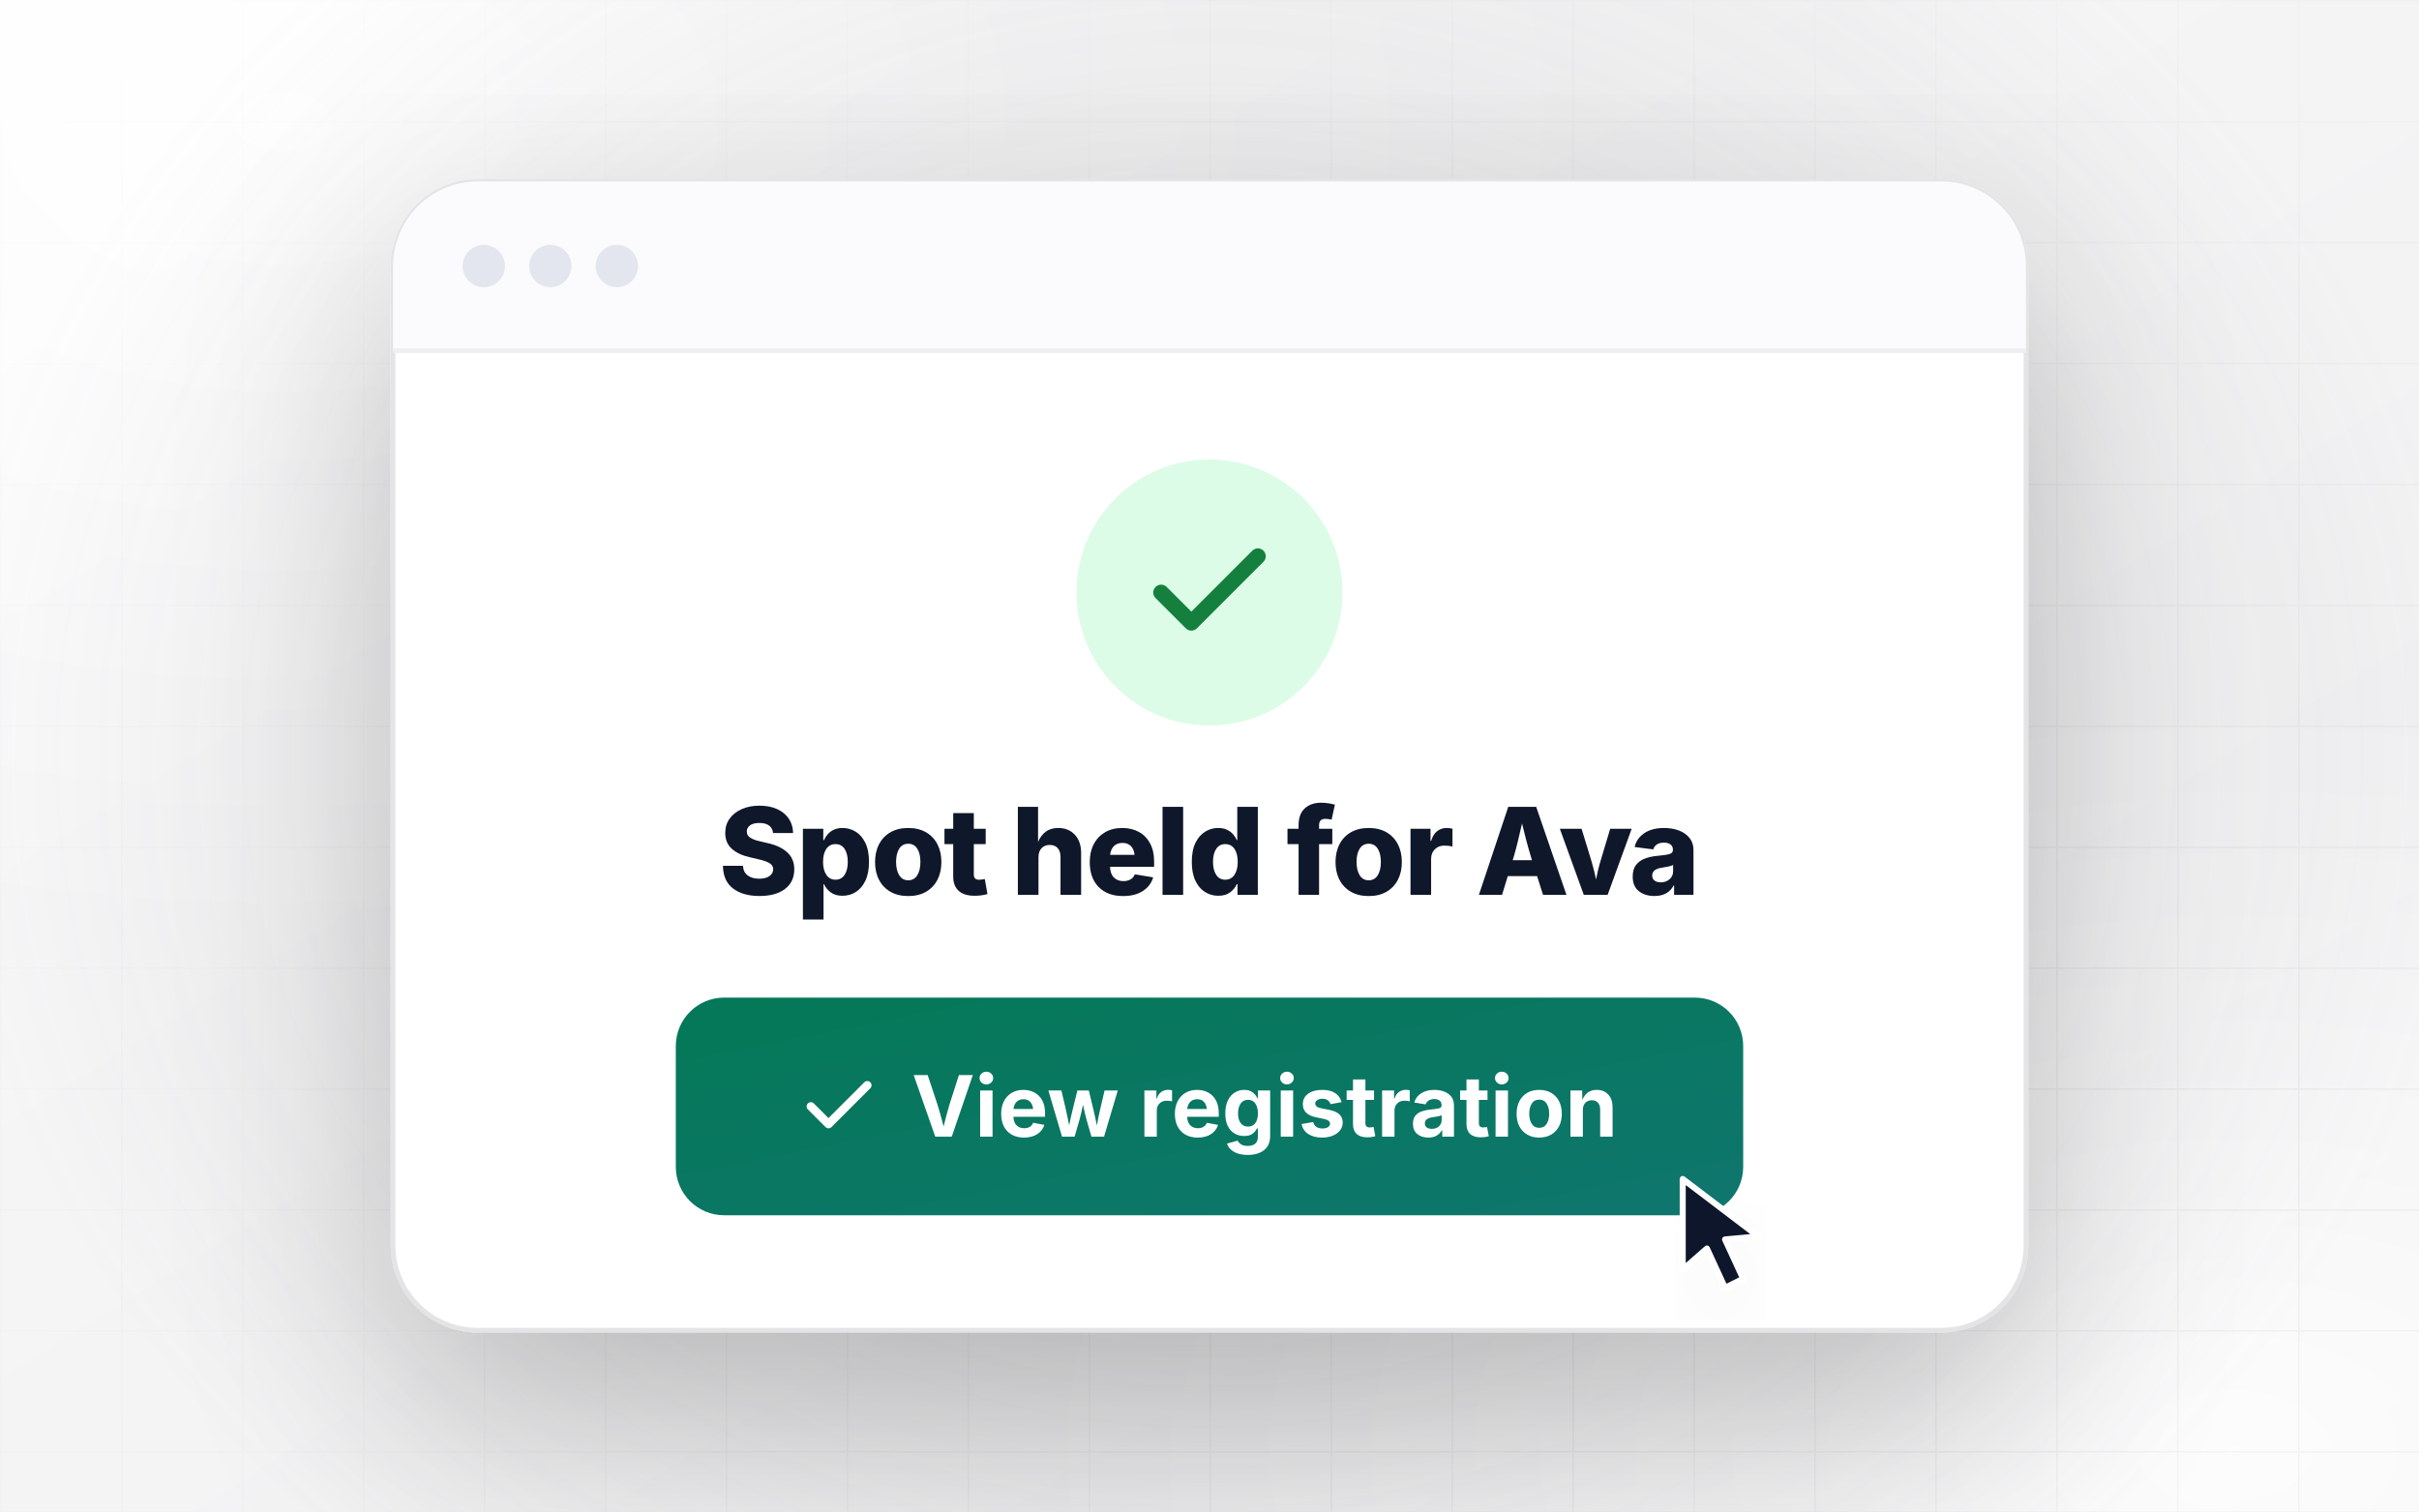
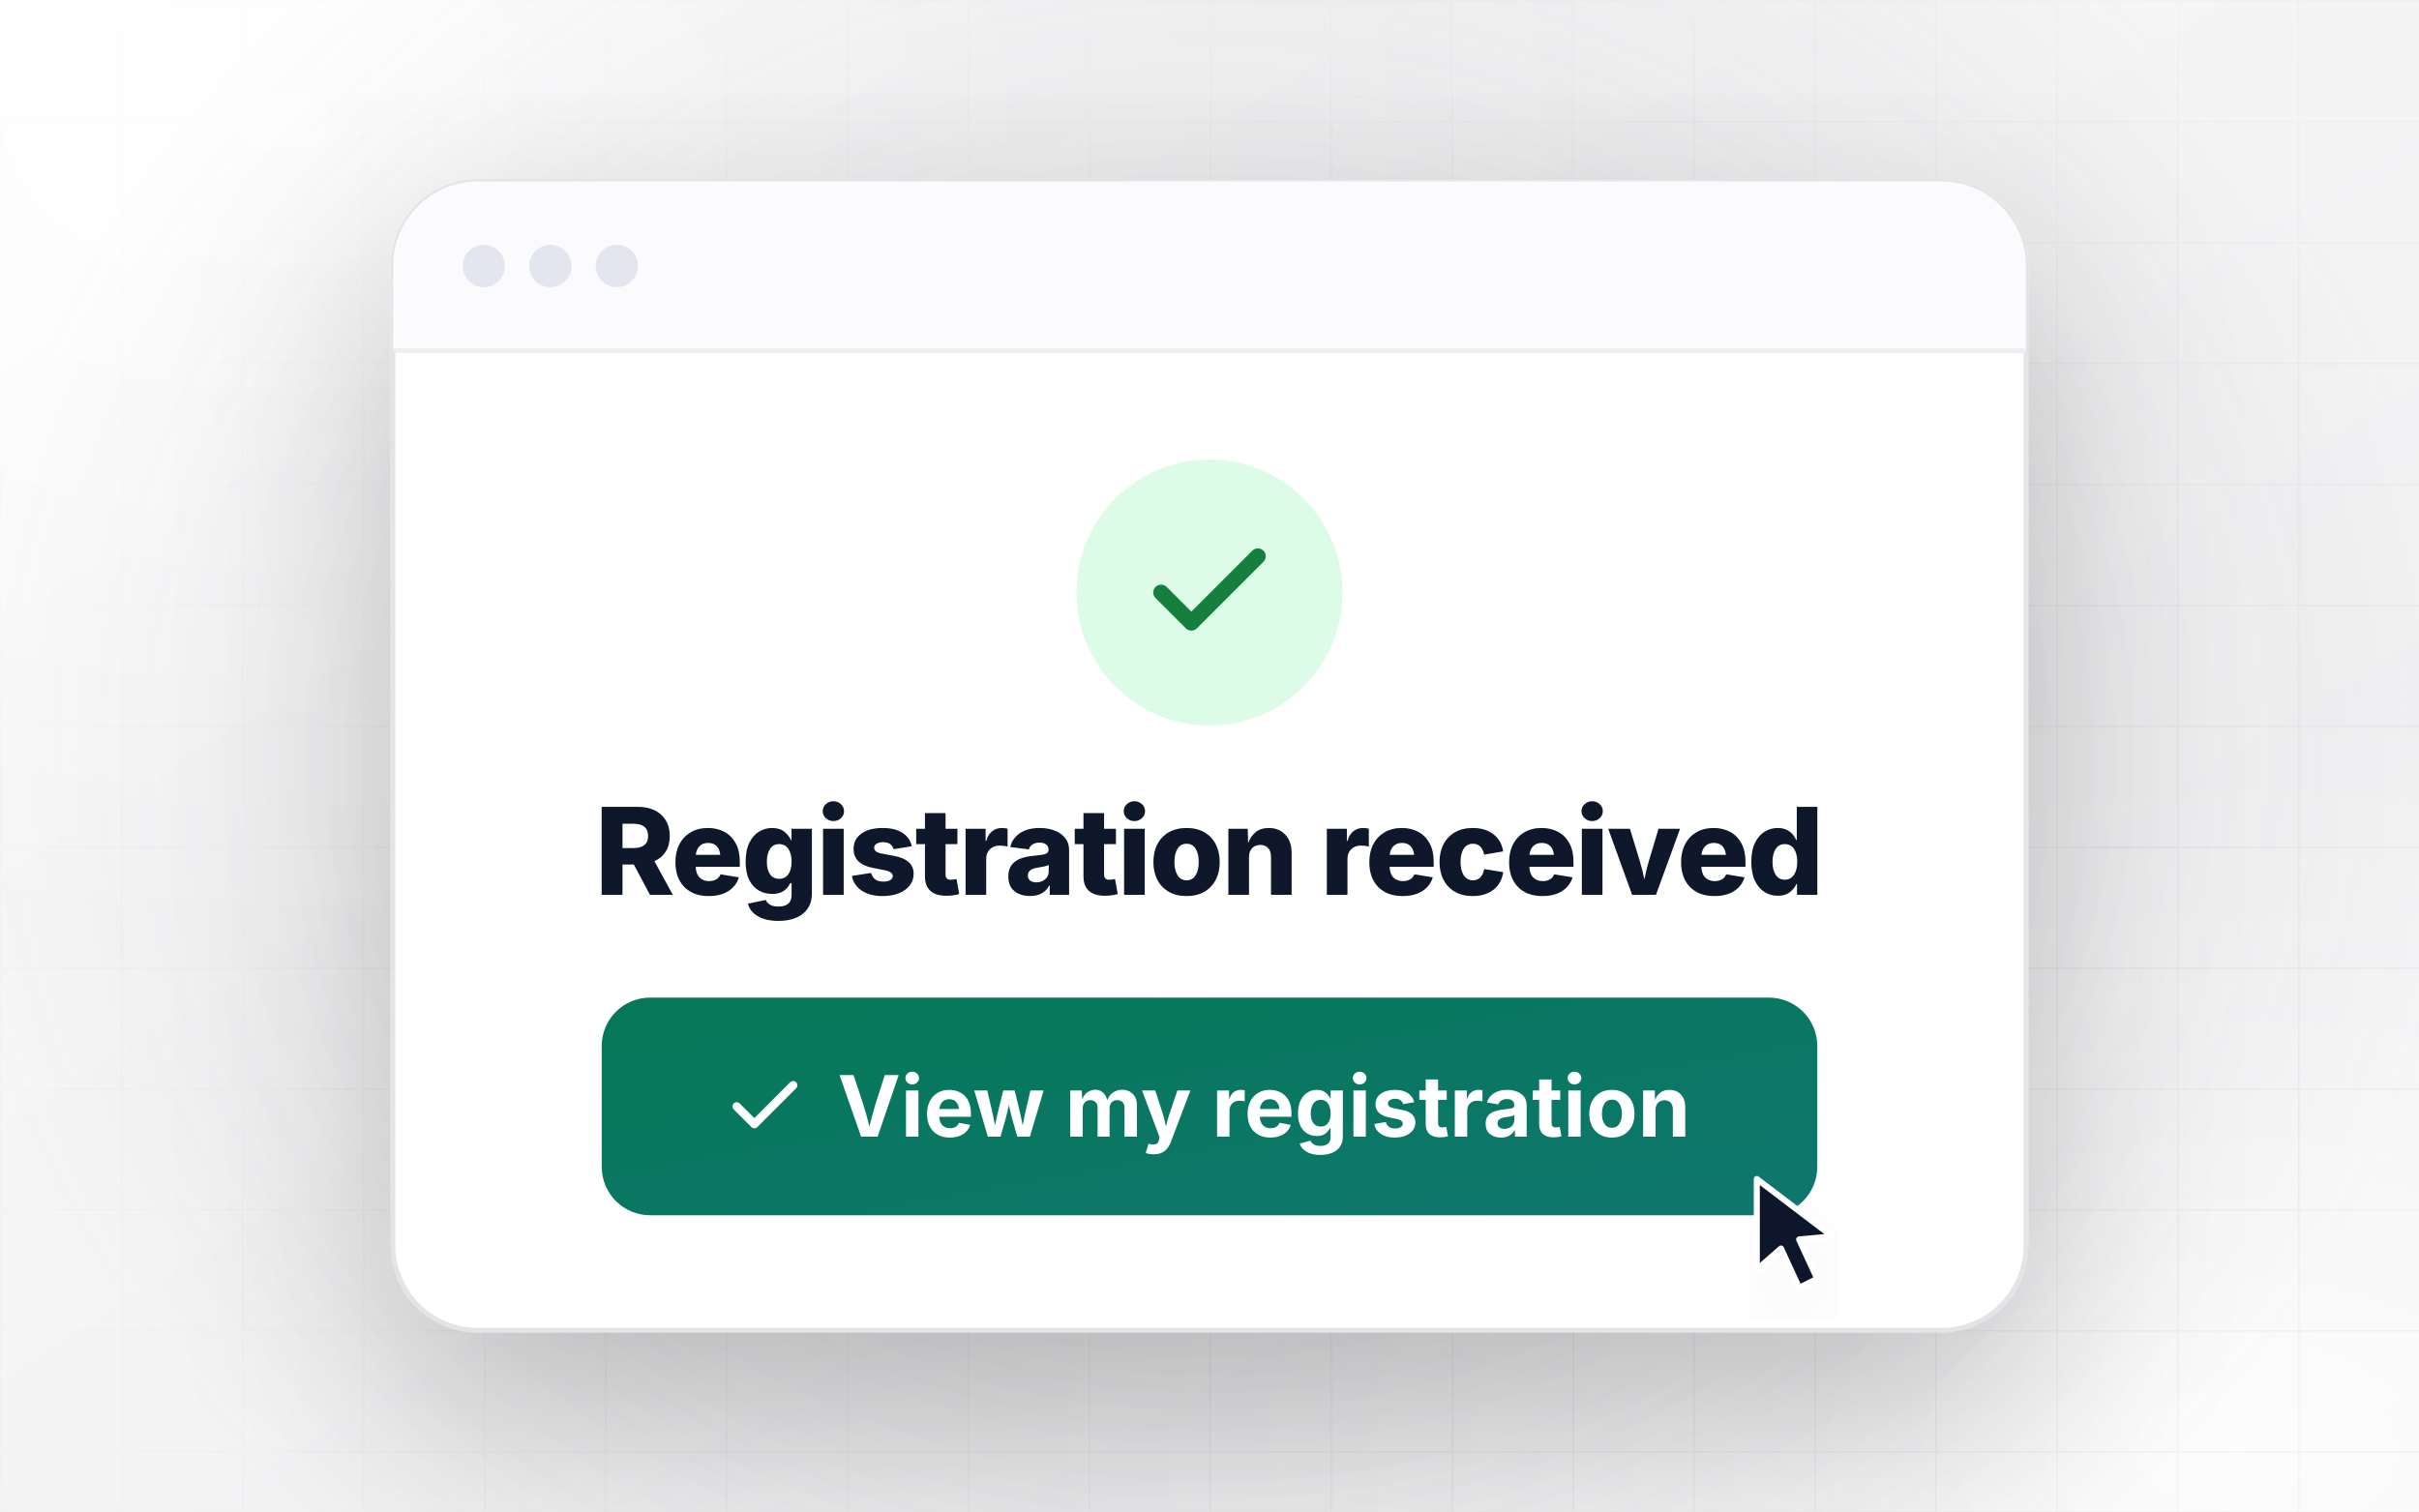
<svg xmlns="http://www.w3.org/2000/svg" xmlns:xlink="http://www.w3.org/1999/xlink" viewBox="0 0 800 500" width="800" height="500" role="img">
  <defs>
    <linearGradient id="bg" x1="0" y1="0" x2="1" y2="1">
      <stop offset="0" stop-color="#FAFAFA" />
      <stop offset="1" stop-color="#EEEEF0" />
    </linearGradient>
    <radialGradient id="glowA" cx="0.12" cy="0.08" r="0.55">
      <stop offset="0" stop-color="#FFFFFF" stop-opacity="0.95" />
      <stop offset="1" stop-color="#FFFFFF" stop-opacity="0" />
    </radialGradient>
    <radialGradient id="glowB" cx="0.92" cy="0.96" r="0.5">
      <stop offset="0" stop-color="#FFFFFF" stop-opacity="0.85" />
      <stop offset="1" stop-color="#FFFFFF" stop-opacity="0" />
    </radialGradient>
    <linearGradient id="gAcc" x1="0" y1="0" x2="1" y2="1">
      <stop offset="0" stop-color="#047857" />
      <stop offset="1" stop-color="#0F766E" />
    </linearGradient>
    <linearGradient id="gStroke" x1="0" y1="0" x2="1" y2="0">
      <stop offset="0" stop-color="#6EE7B7" />
      <stop offset="1" stop-color="#5EEAD4" />
    </linearGradient>
    <pattern id="grid" width="40" height="40" patternUnits="userSpaceOnUse">
      <path d="M40 0H0V40" fill="none" stroke="#52525B" stroke-opacity="0.07" stroke-width="1" />
    </pattern>
    <radialGradient id="fade" cx="0.5" cy="0.45" r="0.65">
      <stop offset="0" stop-color="#fff" stop-opacity="1" />
      <stop offset="1" stop-color="#fff" stop-opacity="0" />
    </radialGradient>
    <mask id="gridMask">
      <rect width="1200" height="800" fill="url(#fade)" />
    </mask>
    <filter id="e1" x="-10%" y="-10%" width="120%" height="140%">
      <feDropShadow dx="0" dy="1" stdDeviation="1.2" flood-color="#0F172A" flood-opacity="0.07" />
      <feDropShadow dx="0" dy="12" stdDeviation="18" flood-color="#18181B" flood-opacity="0.08" />
    </filter>
    <filter id="e2" x="-15%" y="-15%" width="130%" height="160%">
      <feDropShadow dx="0" dy="2" stdDeviation="3" flood-color="#0F172A" flood-opacity="0.10" />
      <feDropShadow dx="0" dy="28" stdDeviation="34" flood-color="#18181B" flood-opacity="0.20" />
    </filter>
    <radialGradient id="spot" cx="0.5" cy="0.5" r="0.5">
      <stop offset="0" stop-color="#71717A" stop-opacity="0.24" />
      <stop offset="1" stop-color="#71717A" stop-opacity="0" />
    </radialGradient>
-     <path id="g800_S" d="M691 -20Q411 -20 243.5 107.0Q76 234 72 492H411Q417 383 491.5 328.0Q566 273 687 273Q797 273 860.0 317.5Q923 362 923 433Q923 497 863.5 534.5Q804 572 682 600L524 637Q331 681 221.0 781.0Q111 881 111 1049Q111 1187 185.5 1290.5Q260 1394 391.0 1452.0Q522 1510 691 1510Q864 1510 991.0 1451.5Q1118 1393 1188.0 1288.5Q1258 1184 1260 1046H921Q914 1127 855.0 1172.0Q796 1217 690 1217Q584 1217 530.0 1176.0Q476 1135 476 1073Q476 1004 536.0 966.5Q596 929 696 907L825 877Q1041 829 1160.5 720.0Q1280 611 1280 432Q1280 220 1124.0 100.0Q968 -20 691 -20Z" />
-     <path id="g800_p" d="M115 -418V1118H460V926H472Q493 976 533.0 1023.5Q573 1071 636.0 1101.5Q699 1132 788 1132Q906 1132 1007.5 1070.0Q1109 1008 1171.5 881.0Q1234 754 1234 558Q1234 368 1173.5 240.5Q1113 113 1011.5 48.5Q910 -16 786 -16Q658 -16 581.5 44.5Q505 105 472 181H464V-418ZM667 256Q768 256 821.5 339.0Q875 422 875 558Q875 694 821.5 776.5Q768 859 667 859Q567 859 511.5 778.0Q456 697 456 558Q456 421 511.5 338.5Q567 256 667 256Z" />
+     <path id="g800_R" d="M116 0V1490H726Q978 1490 1123.5 1356.5Q1269 1223 1269 995Q1269 841 1201.5 733.0Q1134 625 1010 569L1321 0H934L661 513H469V0ZM469 792H652Q903 792 903 995Q903 1204 651 1204H469Z" />
+     <path id="g800_e" d="M636 -21Q373 -21 222.5 132.5Q72 286 72 555Q72 727 139.5 857.0Q207 987 331.0 1059.5Q455 1132 623 1132Q780 1132 901.5 1066.5Q1023 1001 1092.5 873.5Q1162 746 1162 562V474H415Q420 353 481.5 292.5Q543 232 642 232Q712 232 763.0 261.5Q814 291 835 347L1146 296Q1104 151 971.5 65.0Q839 -21 636 -21ZM417 677H831Q821 772 769.0 825.5Q717 879 626 879Q534 879 480.5 824.5Q427 770 417 677Z" />
+     <path id="g800_g" d="M630 -442Q411 -442 276.0 -361.0Q141 -280 111 -149L414 -87Q429 -132 481.5 -165.5Q534 -199 628 -199Q735 -199 792.5 -151.0Q850 -103 850 -3V195H823Q792 119 718.5 67.0Q645 15 520 15Q397 15 295.5 72.5Q194 130 133.0 250.5Q72 371 72 559Q72 755 134.5 882.0Q197 1009 299.0 1070.5Q401 1132 519 1132Q652 1132 729.5 1067.0Q807 1002 839 926H849V1118H1194V25Q1194 -129 1122.5 -233.0Q1051 -337 924.0 -389.5Q797 -442 630 -442ZM639 271Q739 271 794.5 347.5Q850 424 850 560Q850 698 795.0 778.5Q740 859 639 859Q538 859 484.5 777.0Q431 695 431 560Q431 425 485.0 348.0Q539 271 639 271Z" />
+     <path id="g800_i" d="M115 0V1118H464V0ZM289 1249Q215 1249 162.0 1298.0Q109 1347 109 1417Q109 1487 162.0 1536.0Q215 1585 289 1585Q364 1585 417.0 1536.0Q470 1487 470 1417Q470 1347 417.0 1298.0Q364 1249 289 1249Z" />
+     <path id="g800_s" d="M586 -21Q371 -21 232.5 69.5Q94 160 65 320L389 371Q410 298 460.0 261.0Q510 224 599 224Q672 224 714.0 249.5Q756 275 756 317Q756 390 619 417L424 455Q93 518 93 777Q93 944 226.5 1038.0Q360 1132 585 1132Q795 1132 922.0 1049.0Q1049 966 1078 822L770 773Q736 892 591 892Q528 892 484.5 866.5Q441 841 441 798Q441 764 468.0 738.5Q495 713 567 699L781 659Q1110 597 1110 357Q1110 242 1042.5 157.0Q975 72 857.0 25.5Q739 -21 586 -21Z" />
+     <path id="g800_t" d="M718 1118V859H517V342Q517 255 606 255Q624 255 656.5 259.5Q689 264 703 267L748 13Q689 -4 634.0 -10.0Q579 -16 530 -16Q352 -16 260.0 67.5Q168 151 168 311V859H20V1118H168V1384H517V1118Z" />
+     <path id="g800_r" d="M115 0V1118H454V914H466Q496 1024 565.5 1078.0Q635 1132 727 1132Q778 1132 826 1120V816Q801 825 760.5 829.5Q720 834 688 834Q591 834 527.5 772.0Q464 710 464 610V0Z" />
+     <path id="g800_a" d="M428 -20Q267 -20 163.5 62.0Q60 144 60 310Q60 434 117.0 507.0Q174 580 268.5 615.0Q363 650 476 660Q618 672 679.5 689.5Q741 707 741 759V763Q741 821 700.5 852.5Q660 884 589 884Q516 884 469.0 853.0Q422 822 408 769L92 810Q125 953 253.5 1042.5Q382 1132 592 1132Q731 1132 843.5 1089.0Q956 1046 1022.5 962.5Q1089 879 1089 759V0H761V157H752Q659 -20 428 -20ZM534 211Q622 211 683.0 263.0Q744 315 744 398V505Q714 489 657.0 478.0Q600 467 551 459Q390 435 390 326Q390 270 430.5 240.5Q471 211 534 211Z" />
    <path id="g800_o" d="M634 -21Q459 -21 333.0 51.5Q207 124 139.5 253.5Q72 383 72 555Q72 727 139.5 857.0Q207 987 333.0 1059.5Q459 1132 634 1132Q809 1132 934.5 1059.5Q1060 987 1127.5 857.0Q1195 727 1195 555Q1195 383 1127.5 253.5Q1060 124 934.5 51.5Q809 -21 634 -21ZM634 246Q734 246 787.0 331.5Q840 417 840 557Q840 697 787.0 781.0Q734 865 634 865Q534 865 481.0 781.0Q428 697 428 557Q428 417 481.0 331.5Q534 246 634 246Z" />
-     <path id="g800_t" d="M718 1118V859H517V342Q517 255 606 255Q624 255 656.5 259.5Q689 264 703 267L748 13Q689 -4 634.0 -10.0Q579 -16 530 -16Q352 -16 260.0 67.5Q168 151 168 311V859H20V1118H168V1384H517V1118Z" />
-     <path id="g800_h" d="M464 638V0H115V1490H457V896Q502 1004 585.5 1068.0Q669 1132 799 1132Q974 1132 1080.0 1017.0Q1186 902 1186 712V0H837V644Q837 738 789.0 791.5Q741 845 655 845Q570 845 517.0 790.5Q464 736 464 638Z" />
-     <path id="g800_e" d="M636 -21Q373 -21 222.5 132.5Q72 286 72 555Q72 727 139.5 857.0Q207 987 331.0 1059.5Q455 1132 623 1132Q780 1132 901.5 1066.5Q1023 1001 1092.5 873.5Q1162 746 1162 562V474H415Q420 353 481.5 292.5Q543 232 642 232Q712 232 763.0 261.5Q814 291 835 347L1146 296Q1104 151 971.5 65.0Q839 -21 636 -21ZM417 677H831Q821 772 769.0 825.5Q717 879 626 879Q534 879 480.5 824.5Q427 770 417 677Z" />
-     <path id="g800_l" d="M464 1490V0H115V1490Z" />
+     <path id="g800_n" d="M464 638V0H115V1118H443L449 877Q493 993 578.0 1062.5Q663 1132 799 1132Q974 1132 1080.0 1017.0Q1186 902 1186 712V0H837V644Q837 738 789.0 791.5Q741 845 655 845Q570 845 517.0 790.5Q464 736 464 638Z" />
+     <path id="g800_c" d="M634 -21Q459 -21 333.0 51.5Q207 124 139.5 253.5Q72 383 72 555Q72 727 139.5 857.0Q207 987 333.0 1059.5Q459 1132 634 1132Q848 1132 985.5 1025.0Q1123 918 1149 735L827 681Q810 769 762.5 817.0Q715 865 638 865Q538 865 483.0 783.5Q428 702 428 557Q428 413 483.0 329.5Q538 246 638 246Q715 246 763.5 296.0Q812 346 828 436L1150 384Q1124 196 987.0 87.5Q850 -21 634 -21Z" />
+     <path id="g800_v" d="M427 0 22 1118H390L557 571Q580 496 598.5 419.0Q617 342 635 261Q651 342 669.0 418.5Q687 495 710 571L874 1118H1238L831 0Z" />
    <path id="g800_d" d="M520 -16Q396 -16 294.0 48.5Q192 113 132.0 240.5Q72 368 72 558Q72 754 134.5 881.0Q197 1008 298.5 1070.0Q400 1132 517 1132Q606 1132 669.0 1101.5Q732 1071 772.5 1023.5Q813 976 834 926H842V1490H1190V0H846V181H834Q801 105 724.5 44.5Q648 -16 520 -16ZM639 256Q738 256 794.0 338.5Q850 421 850 558Q850 697 794.5 778.0Q739 859 639 859Q538 859 484.5 776.5Q431 694 431 558Q431 422 484.5 339.0Q538 256 639 256Z" />
-     <path id="g800_f" d="M779 1118V859H555V0H208V859H20V1118H208V1178Q208 1370 314.0 1465.0Q420 1560 588 1560Q662 1560 727.0 1548.5Q792 1537 823 1528L767 1273Q747 1278 720.0 1282.5Q693 1287 666 1287Q604 1287 579.5 1258.5Q555 1230 555 1181V1118Z" />
-     <path id="g800_r" d="M115 0V1118H454V914H466Q496 1024 565.5 1078.0Q635 1132 727 1132Q778 1132 826 1120V816Q801 825 760.5 829.5Q720 834 688 834Q591 834 527.5 772.0Q464 710 464 610V0Z" />
-     <path id="g800_A" d="M47 0 544 1490H1017L1529 0H1133L1032 317H536L439 0ZM619 587H946L926 651Q887 779 850.0 919.0Q813 1059 777 1209Q743 1058 709.5 918.0Q676 778 639 651Z" />
-     <path id="g800_v" d="M427 0 22 1118H390L557 571Q580 496 598.5 419.0Q617 342 635 261Q651 342 669.0 418.5Q687 495 710 571L874 1118H1238L831 0Z" />
-     <path id="g800_a" d="M428 -20Q267 -20 163.5 62.0Q60 144 60 310Q60 434 117.0 507.0Q174 580 268.5 615.0Q363 650 476 660Q618 672 679.5 689.5Q741 707 741 759V763Q741 821 700.5 852.5Q660 884 589 884Q516 884 469.0 853.0Q422 822 408 769L92 810Q125 953 253.5 1042.5Q382 1132 592 1132Q731 1132 843.5 1089.0Q956 1046 1022.5 962.5Q1089 879 1089 759V0H761V157H752Q659 -20 428 -20ZM534 211Q622 211 683.0 263.0Q744 315 744 398V505Q714 489 657.0 478.0Q600 467 551 459Q390 435 390 326Q390 270 430.5 240.5Q471 211 534 211Z" />
    <path id="g700_V" d="M571 0 49 1490H388L626 771Q662 659 698.0 528.0Q734 397 772 246Q810 398 844.5 528.0Q879 658 913 771L1143 1490H1480L970 0Z" />
    <path id="g700_i" d="M128 0V1118H428V0ZM278 1264Q210 1264 162.0 1309.0Q114 1354 114 1418Q114 1482 162.0 1527.0Q210 1572 278 1572Q346 1572 394.5 1527.0Q443 1482 443 1418Q443 1354 394.5 1309.0Q346 1264 278 1264Z" />
    <path id="g700_e" d="M633 -22Q462 -22 338.0 48.0Q214 118 147.5 247.0Q81 376 81 553Q81 726 147.5 856.0Q214 986 334.5 1059.0Q455 1132 618 1132Q764 1132 883.0 1070.0Q1002 1008 1072.5 882.0Q1143 756 1143 565V481H378Q383 344 454.0 274.0Q525 204 638 204Q717 204 773.5 237.5Q830 271 854 336L1126 285Q1085 146 956.5 62.0Q828 -22 633 -22ZM380 669H854Q843 778 784.0 842.0Q725 906 621 906Q513 906 451.0 839.5Q389 773 380 669Z" />
    <path id="g700_w" d="M361 0 31 1118H346L443 705Q463 612 487.0 505.0Q511 398 534 273Q557 395 582.5 502.5Q608 610 631 705L733 1118H1009L1109 705Q1130 610 1155.5 503.0Q1181 396 1205 272Q1226 396 1249.0 503.0Q1272 610 1294 705L1391 1118H1710L1378 0H1073L949 431Q928 503 908.5 593.0Q889 683 869 771Q850 683 830.0 592.5Q810 502 790 431L666 0Z" />
+     <path id="g700_m" d="M128 0V1118H406L418 901Q463 1023 550.0 1079.0Q637 1135 737 1135Q949 1135 1025 884Q1072 1013 1170.5 1074.0Q1269 1135 1384 1135Q1538 1135 1639.5 1035.5Q1741 936 1741 754V0H1441V697Q1441 791 1389.5 837.5Q1338 884 1263 884Q1178 884 1128.5 830.0Q1079 776 1079 688V0H789V705Q789 787 740.5 835.5Q692 884 615 884Q536 884 482.0 830.5Q428 777 428 676V0Z" />
+     <path id="g700_y" d="M120 -396 189 -170 226 -179Q317 -204 375.0 -175.5Q433 -147 443 -63L451 -3L31 1118H350L538 538Q561 465 577.0 392.5Q593 320 609 246Q627 321 646.5 393.5Q666 466 690 538L886 1118H1201L726 -132Q675 -267 579.5 -346.5Q484 -426 316 -426Q256 -426 204.0 -417.5Q152 -409 120 -396Z" />
    <path id="g700_r" d="M128 0V1118H418V923H430Q461 1026 533.5 1079.5Q606 1133 700 1133Q751 1133 797 1123V855Q777 861 738.5 865.5Q700 870 667 870Q563 870 495.5 805.0Q428 740 428 636V0Z" />
    <path id="g700_g" d="M625 -442Q415 -442 287.0 -365.0Q159 -288 122 -168L380 -96Q401 -143 457.5 -183.5Q514 -224 623 -224Q737 -224 803.0 -171.5Q869 -119 869 -8V198H846Q815 130 743.5 73.0Q672 16 536 16Q410 16 307.0 75.0Q204 134 142.5 255.0Q81 376 81 561Q81 750 143.5 877.0Q206 1004 309.5 1068.0Q413 1132 537 1132Q631 1132 695.0 1100.0Q759 1068 798.5 1021.0Q838 974 858 930H871V1118H1166V9Q1166 -142 1096.5 -242.5Q1027 -343 904.5 -392.5Q782 -442 625 -442ZM630 244Q745 244 807.5 328.5Q870 413 870 563Q870 712 808.0 802.0Q746 892 630 892Q512 892 450.5 799.5Q389 707 389 563Q389 416 451.0 330.0Q513 244 630 244Z" />
    <path id="g700_s" d="M572 -22Q370 -22 238.5 64.0Q107 150 78 306L357 354Q400 198 581 198Q667 198 716.5 230.5Q766 263 766 313Q766 398 622 428L429 468Q107 534 107 785Q107 946 236.0 1039.0Q365 1132 577 1132Q776 1132 894.0 1051.0Q1012 970 1043 834L777 787Q759 844 711.0 880.5Q663 917 581 917Q507 917 457.0 885.5Q407 854 407 804Q407 762 439.5 732.5Q472 703 551 687L752 647Q1072 582 1072 345Q1072 235 1008.0 152.5Q944 70 831.0 24.0Q718 -22 572 -22Z" />
    <path id="g700_t" d="M683 1118V889H474V327Q474 223 576 223Q593 223 623.5 227.5Q654 232 671 236L714 11Q664 -4 614.5 -10.0Q565 -16 520 -16Q352 -16 263.0 65.5Q174 147 174 301V889H20V1118H174V1384H474V1118Z" />
    <path id="g700_a" d="M440 -22Q280 -22 174.0 62.5Q68 147 68 313Q68 438 128.0 509.0Q188 580 284.0 613.0Q380 646 490 656Q634 670 697.5 685.5Q761 701 761 756V761Q761 832 715.5 871.0Q670 910 586 910Q499 910 446.0 872.5Q393 835 375 781L100 827Q143 972 271.5 1052.0Q400 1132 587 1132Q707 1132 815.5 1094.0Q924 1056 992.5 972.5Q1061 889 1061 753V0H777V155H767Q726 77 645.0 27.5Q564 -22 440 -22ZM525 189Q630 189 696.5 250.0Q763 311 763 400V521Q745 508 704.5 498.5Q664 489 619.0 481.5Q574 474 541 470Q458 458 407.0 423.0Q356 388 356 321Q356 256 403.5 222.5Q451 189 525 189Z" />
    <path id="g700_o" d="M628 -22Q460 -22 337.0 50.5Q214 123 147.5 252.5Q81 382 81 554Q81 727 147.5 857.0Q214 987 337.0 1059.5Q460 1132 628 1132Q796 1132 919.0 1059.5Q1042 987 1108.5 857.0Q1175 727 1175 554Q1175 382 1108.5 252.5Q1042 123 919.0 50.5Q796 -22 628 -22ZM628 214Q748 214 809.0 311.0Q870 408 870 555Q870 703 809.0 799.5Q748 896 628 896Q508 896 447.5 799.5Q387 703 387 555Q387 408 447.5 311.0Q508 214 628 214Z" />
    <path id="g700_n" d="M428 647V0H128V1118H411L415 887Q462 1004 548.0 1068.0Q634 1132 763 1132Q937 1132 1042.0 1020.0Q1147 908 1147 711V0H847V659Q847 763 793.5 822.0Q740 881 645 881Q549 881 488.5 819.5Q428 758 428 647Z" />
  </defs>
  <style>
.pulse{transform-box:fill-box;transform-origin:center;animation:pulse 2.4s cubic-bezier(.2,.7,.3,1) infinite}
@keyframes pulse{0%{transform:scale(1);opacity:.30}75%{transform:scale(2.1);opacity:0}100%{transform:scale(2.1);opacity:0}}
.caret{animation:blink 1.1s steps(1) infinite}
@keyframes blink{0%,55%{opacity:1}56%,100%{opacity:0}}
.press{transform-box:fill-box;transform-origin:0 0;animation:press 3.2s ease-in-out infinite}
@keyframes press{0%,58%,100%{transform:translate(0,0) scale(1)}66%{transform:translate(1.5px,2px) scale(.9)}74%{transform:translate(0,0) scale(1)}}
.ripple{transform-box:fill-box;transform-origin:center;opacity:0;animation:ripple 3.2s ease-out infinite}
@keyframes ripple{0%,62%{opacity:0;transform:scale(.4)}68%{opacity:.5}100%{opacity:0;transform:scale(2.4)}}
.sweep{animation:sweep 4.8s cubic-bezier(.45,0,.2,1) infinite}
@keyframes sweep{0%{transform:translateY(-470px);opacity:0}8%{opacity:1}72%{transform:translateY(0);opacity:1}100%{transform:translateY(0);opacity:1}}
.ring{transform-box:fill-box;transform-origin:50% 12%;animation:ring 4s ease-in-out infinite}
@keyframes ring{0%,70%,100%{transform:rotate(0)}74%{transform:rotate(14deg)}78%{transform:rotate(-12deg)}82%{transform:rotate(8deg)}86%{transform:rotate(-4deg)}90%{transform:rotate(0)}}
.glow{animation:glow 2.6s ease-in-out infinite}
@keyframes glow{0%,100%{opacity:1}50%{opacity:.45}}
.float{animation:float 6s ease-in-out infinite}
@keyframes float{0%,100%{transform:translateY(0)}50%{transform:translateY(-6px)}}
@media (prefers-reduced-motion: reduce){*{animation:none!important}}
</style>
  <rect width="800" height="500" fill="url(#bg)" />
  <rect width="800" height="500" fill="url(#glowA)" />
  <rect width="800" height="500" fill="url(#glowB)" />
  <rect width="800" height="500" fill="url(#grid)" mask="url(#gridMask)" />
  <ellipse cx="400.0" cy="250.0" rx="421.2" ry="361.0" fill="url(#spot)" />
  <rect x="130" y="60" width="540" height="380" rx="28" fill="#fff" stroke="#E4E4E7" stroke-width="1.5" filter="url(#e2)" />
  <path d="M130 116 V88 a28 28 0 0 1 28 -28 H642 a28 28 0 0 1 28 28 V116 Z" fill="#FBFBFD" />
  <line x1="130" y1="116" x2="670" y2="116" stroke="#EFEFF1" stroke-width="1.5" />
  <circle cx="160" cy="88" r="7" fill="#E3E6EE" />
  <circle cx="182" cy="88" r="7" fill="#E3E6EE" />
  <circle cx="204" cy="88" r="7" fill="#E3E6EE" />
  <circle cx="400.0" cy="196" r="44" fill="#DCFCE7" />
  <g transform="translate(376.0 172) scale(2)" fill="none" stroke="#15803D" stroke-width="2.6" stroke-linecap="round" stroke-linejoin="round">
    <path d="M20 6 9 17l-5-5" />
  </g>
  <g>
-     <use href="#g800_S" xlink:href="#g800_S" transform="translate(237.68 296.00) scale(0.01953 -0.01953)" fill="#0F172A" />
-     <use href="#g800_p" xlink:href="#g800_p" transform="translate(263.29 296.00) scale(0.01953 -0.01953)" fill="#0F172A" />
-     <use href="#g800_o" xlink:href="#g800_o" transform="translate(287.99 296.00) scale(0.01953 -0.01953)" fill="#0F172A" />
-     <use href="#g800_t" xlink:href="#g800_t" transform="translate(311.96 296.00) scale(0.01953 -0.01953)" fill="#0F172A" />
-     <use href="#g800_h" xlink:href="#g800_h" transform="translate(334.38 296.00) scale(0.01953 -0.01953)" fill="#0F172A" />
-     <use href="#g800_e" xlink:href="#g800_e" transform="translate(358.99 296.00) scale(0.01953 -0.01953)" fill="#0F172A" />
-     <use href="#g800_l" xlink:href="#g800_l" transform="translate(382.22 296.00) scale(0.01953 -0.01953)" fill="#0F172A" />
-     <use href="#g800_d" xlink:href="#g800_d" transform="translate(392.74 296.00) scale(0.01953 -0.01953)" fill="#0F172A" />
-     <use href="#g800_f" xlink:href="#g800_f" transform="translate(425.40 296.00) scale(0.01953 -0.01953)" fill="#0F172A" />
-     <use href="#g800_o" xlink:href="#g800_o" transform="translate(440.27 296.00) scale(0.01953 -0.01953)" fill="#0F172A" />
-     <use href="#g800_r" xlink:href="#g800_r" transform="translate(464.23 296.00) scale(0.01953 -0.01953)" fill="#0F172A" />
-     <use href="#g800_A" xlink:href="#g800_A" transform="translate(488.18 296.00) scale(0.01953 -0.01953)" fill="#0F172A" />
-     <use href="#g800_v" xlink:href="#g800_v" transform="translate(515.44 296.00) scale(0.01953 -0.01953)" fill="#0F172A" />
-     <use href="#g800_a" xlink:href="#g800_a" transform="translate(538.79 296.00) scale(0.01953 -0.01953)" fill="#0F172A" />
+     <use href="#g800_R" xlink:href="#g800_R" transform="translate(196.71 296.00) scale(0.01953 -0.01953)" fill="#0F172A" />
+     <use href="#g800_e" xlink:href="#g800_e" transform="translate(221.97 296.00) scale(0.01953 -0.01953)" fill="#0F172A" />
+     <use href="#g800_g" xlink:href="#g800_g" transform="translate(245.19 296.00) scale(0.01953 -0.01953)" fill="#0F172A" />
+     <use href="#g800_i" xlink:href="#g800_i" transform="translate(269.96 296.00) scale(0.01953 -0.01953)" fill="#0F172A" />
+     <use href="#g800_s" xlink:href="#g800_s" transform="translate(280.48 296.00) scale(0.01953 -0.01953)" fill="#0F172A" />
+     <use href="#g800_t" xlink:href="#g800_t" transform="translate(302.61 296.00) scale(0.01953 -0.01953)" fill="#0F172A" />
+     <use href="#g800_r" xlink:href="#g800_r" transform="translate(317.09 296.00) scale(0.01953 -0.01953)" fill="#0F172A" />
+     <use href="#g800_a" xlink:href="#g800_a" transform="translate(332.30 296.00) scale(0.01953 -0.01953)" fill="#0F172A" />
+     <use href="#g800_t" xlink:href="#g800_t" transform="translate(355.04 296.00) scale(0.01953 -0.01953)" fill="#0F172A" />
+     <use href="#g800_i" xlink:href="#g800_i" transform="translate(369.51 296.00) scale(0.01953 -0.01953)" fill="#0F172A" />
+     <use href="#g800_o" xlink:href="#g800_o" transform="translate(380.04 296.00) scale(0.01953 -0.01953)" fill="#0F172A" />
+     <use href="#g800_n" xlink:href="#g800_n" transform="translate(404.00 296.00) scale(0.01953 -0.01953)" fill="#0F172A" />
+     <use href="#g800_r" xlink:href="#g800_r" transform="translate(436.56 296.00) scale(0.01953 -0.01953)" fill="#0F172A" />
+     <use href="#g800_e" xlink:href="#g800_e" transform="translate(451.45 296.00) scale(0.01953 -0.01953)" fill="#0F172A" />
+     <use href="#g800_c" xlink:href="#g800_c" transform="translate(474.67 296.00) scale(0.01953 -0.01953)" fill="#0F172A" />
+     <use href="#g800_e" xlink:href="#g800_e" transform="translate(497.68 296.00) scale(0.01953 -0.01953)" fill="#0F172A" />
+     <use href="#g800_i" xlink:href="#g800_i" transform="translate(520.90 296.00) scale(0.01953 -0.01953)" fill="#0F172A" />
+     <use href="#g800_v" xlink:href="#g800_v" transform="translate(531.43 296.00) scale(0.01953 -0.01953)" fill="#0F172A" />
+     <use href="#g800_e" xlink:href="#g800_e" transform="translate(554.56 296.00) scale(0.01953 -0.01953)" fill="#0F172A" />
+     <use href="#g800_d" xlink:href="#g800_d" transform="translate(577.78 296.00) scale(0.01953 -0.01953)" fill="#0F172A" />
  </g>
-   <rect x="223.5" y="330" width="353" height="72" rx="16" fill="url(#gAcc)" />
-   <g transform="translate(263.4971 352.0) scale(1.1667)" fill="none" stroke="#fff" stroke-width="2.4" stroke-linecap="round" stroke-linejoin="round">
+   <rect x="199.0" y="330" width="402" height="72" rx="16" fill="url(#gAcc)" />
+   <g transform="translate(238.9766 352.0) scale(1.1667)" fill="none" stroke="#fff" stroke-width="2.4" stroke-linecap="round" stroke-linejoin="round">
    <path d="M20 6 9 17l-5-5" />
  </g>
  <g>
-     <use href="#g700_V" xlink:href="#g700_V" transform="translate(301.50 376.00) scale(0.01367 -0.01367)" fill="#fff" />
-     <use href="#g700_i" xlink:href="#g700_i" transform="translate(322.40 376.00) scale(0.01367 -0.01367)" fill="#fff" />
-     <use href="#g700_e" xlink:href="#g700_e" transform="translate(329.99 376.00) scale(0.01367 -0.01367)" fill="#fff" />
-     <use href="#g700_w" xlink:href="#g700_w" transform="translate(346.29 376.00) scale(0.01367 -0.01367)" fill="#fff" />
-     <use href="#g700_r" xlink:href="#g700_r" transform="translate(376.72 376.00) scale(0.01367 -0.01367)" fill="#fff" />
-     <use href="#g700_e" xlink:href="#g700_e" transform="translate(387.44 376.00) scale(0.01367 -0.01367)" fill="#fff" />
-     <use href="#g700_g" xlink:href="#g700_g" transform="translate(404.12 376.00) scale(0.01367 -0.01367)" fill="#fff" />
-     <use href="#g700_i" xlink:href="#g700_i" transform="translate(421.81 376.00) scale(0.01367 -0.01367)" fill="#fff" />
-     <use href="#g700_s" xlink:href="#g700_s" transform="translate(429.40 376.00) scale(0.01367 -0.01367)" fill="#fff" />
-     <use href="#g700_t" xlink:href="#g700_t" transform="translate(445.08 376.00) scale(0.01367 -0.01367)" fill="#fff" />
-     <use href="#g700_r" xlink:href="#g700_r" transform="translate(455.33 376.00) scale(0.01367 -0.01367)" fill="#fff" />
-     <use href="#g700_a" xlink:href="#g700_a" transform="translate(466.35 376.00) scale(0.01367 -0.01367)" fill="#fff" />
-     <use href="#g700_t" xlink:href="#g700_t" transform="translate(482.61 376.00) scale(0.01367 -0.01367)" fill="#fff" />
-     <use href="#g700_i" xlink:href="#g700_i" transform="translate(492.86 376.00) scale(0.01367 -0.01367)" fill="#fff" />
-     <use href="#g700_o" xlink:href="#g700_o" transform="translate(500.45 376.00) scale(0.01367 -0.01367)" fill="#fff" />
-     <use href="#g700_n" xlink:href="#g700_n" transform="translate(517.62 376.00) scale(0.01367 -0.01367)" fill="#fff" />
+     <use href="#g700_V" xlink:href="#g700_V" transform="translate(276.98 376.00) scale(0.01367 -0.01367)" fill="#fff" />
+     <use href="#g700_i" xlink:href="#g700_i" transform="translate(297.88 376.00) scale(0.01367 -0.01367)" fill="#fff" />
+     <use href="#g700_e" xlink:href="#g700_e" transform="translate(305.47 376.00) scale(0.01367 -0.01367)" fill="#fff" />
+     <use href="#g700_w" xlink:href="#g700_w" transform="translate(321.77 376.00) scale(0.01367 -0.01367)" fill="#fff" />
+     <use href="#g700_m" xlink:href="#g700_m" transform="translate(352.20 376.00) scale(0.01367 -0.01367)" fill="#fff" />
+     <use href="#g700_y" xlink:href="#g700_y" transform="translate(377.27 376.00) scale(0.01367 -0.01367)" fill="#fff" />
+     <use href="#g700_r" xlink:href="#g700_r" transform="translate(400.76 376.00) scale(0.01367 -0.01367)" fill="#fff" />
+     <use href="#g700_e" xlink:href="#g700_e" transform="translate(411.48 376.00) scale(0.01367 -0.01367)" fill="#fff" />
+     <use href="#g700_g" xlink:href="#g700_g" transform="translate(428.16 376.00) scale(0.01367 -0.01367)" fill="#fff" />
+     <use href="#g700_i" xlink:href="#g700_i" transform="translate(445.85 376.00) scale(0.01367 -0.01367)" fill="#fff" />
+     <use href="#g700_s" xlink:href="#g700_s" transform="translate(453.44 376.00) scale(0.01367 -0.01367)" fill="#fff" />
+     <use href="#g700_t" xlink:href="#g700_t" transform="translate(469.12 376.00) scale(0.01367 -0.01367)" fill="#fff" />
+     <use href="#g700_r" xlink:href="#g700_r" transform="translate(479.38 376.00) scale(0.01367 -0.01367)" fill="#fff" />
+     <use href="#g700_a" xlink:href="#g700_a" transform="translate(490.39 376.00) scale(0.01367 -0.01367)" fill="#fff" />
+     <use href="#g700_t" xlink:href="#g700_t" transform="translate(506.65 376.00) scale(0.01367 -0.01367)" fill="#fff" />
+     <use href="#g700_i" xlink:href="#g700_i" transform="translate(516.90 376.00) scale(0.01367 -0.01367)" fill="#fff" />
+     <use href="#g700_o" xlink:href="#g700_o" transform="translate(524.49 376.00) scale(0.01367 -0.01367)" fill="#fff" />
+     <use href="#g700_n" xlink:href="#g700_n" transform="translate(541.66 376.00) scale(0.01367 -0.01367)" fill="#fff" />
  </g>
-   <circle class="ripple" cx="556.5" cy="390" r="14" fill="#047857" />
+   <circle class="ripple" cx="581.0" cy="390" r="14" fill="#047857" />
  <g class="press">
    <g filter="url(#e1)">
-       <path d="M556.5 390 l0 30 l8 -7 l6 13 l6 -3 l-6 -13 l11 -1 z" fill="#0F172A" stroke="#fff" stroke-width="2" stroke-linejoin="round" />
+       <path d="M581.0 390 l0 30 l8 -7 l6 13 l6 -3 l-6 -13 l11 -1 z" fill="#0F172A" stroke="#fff" stroke-width="2" stroke-linejoin="round" />
    </g>
  </g>
</svg>
